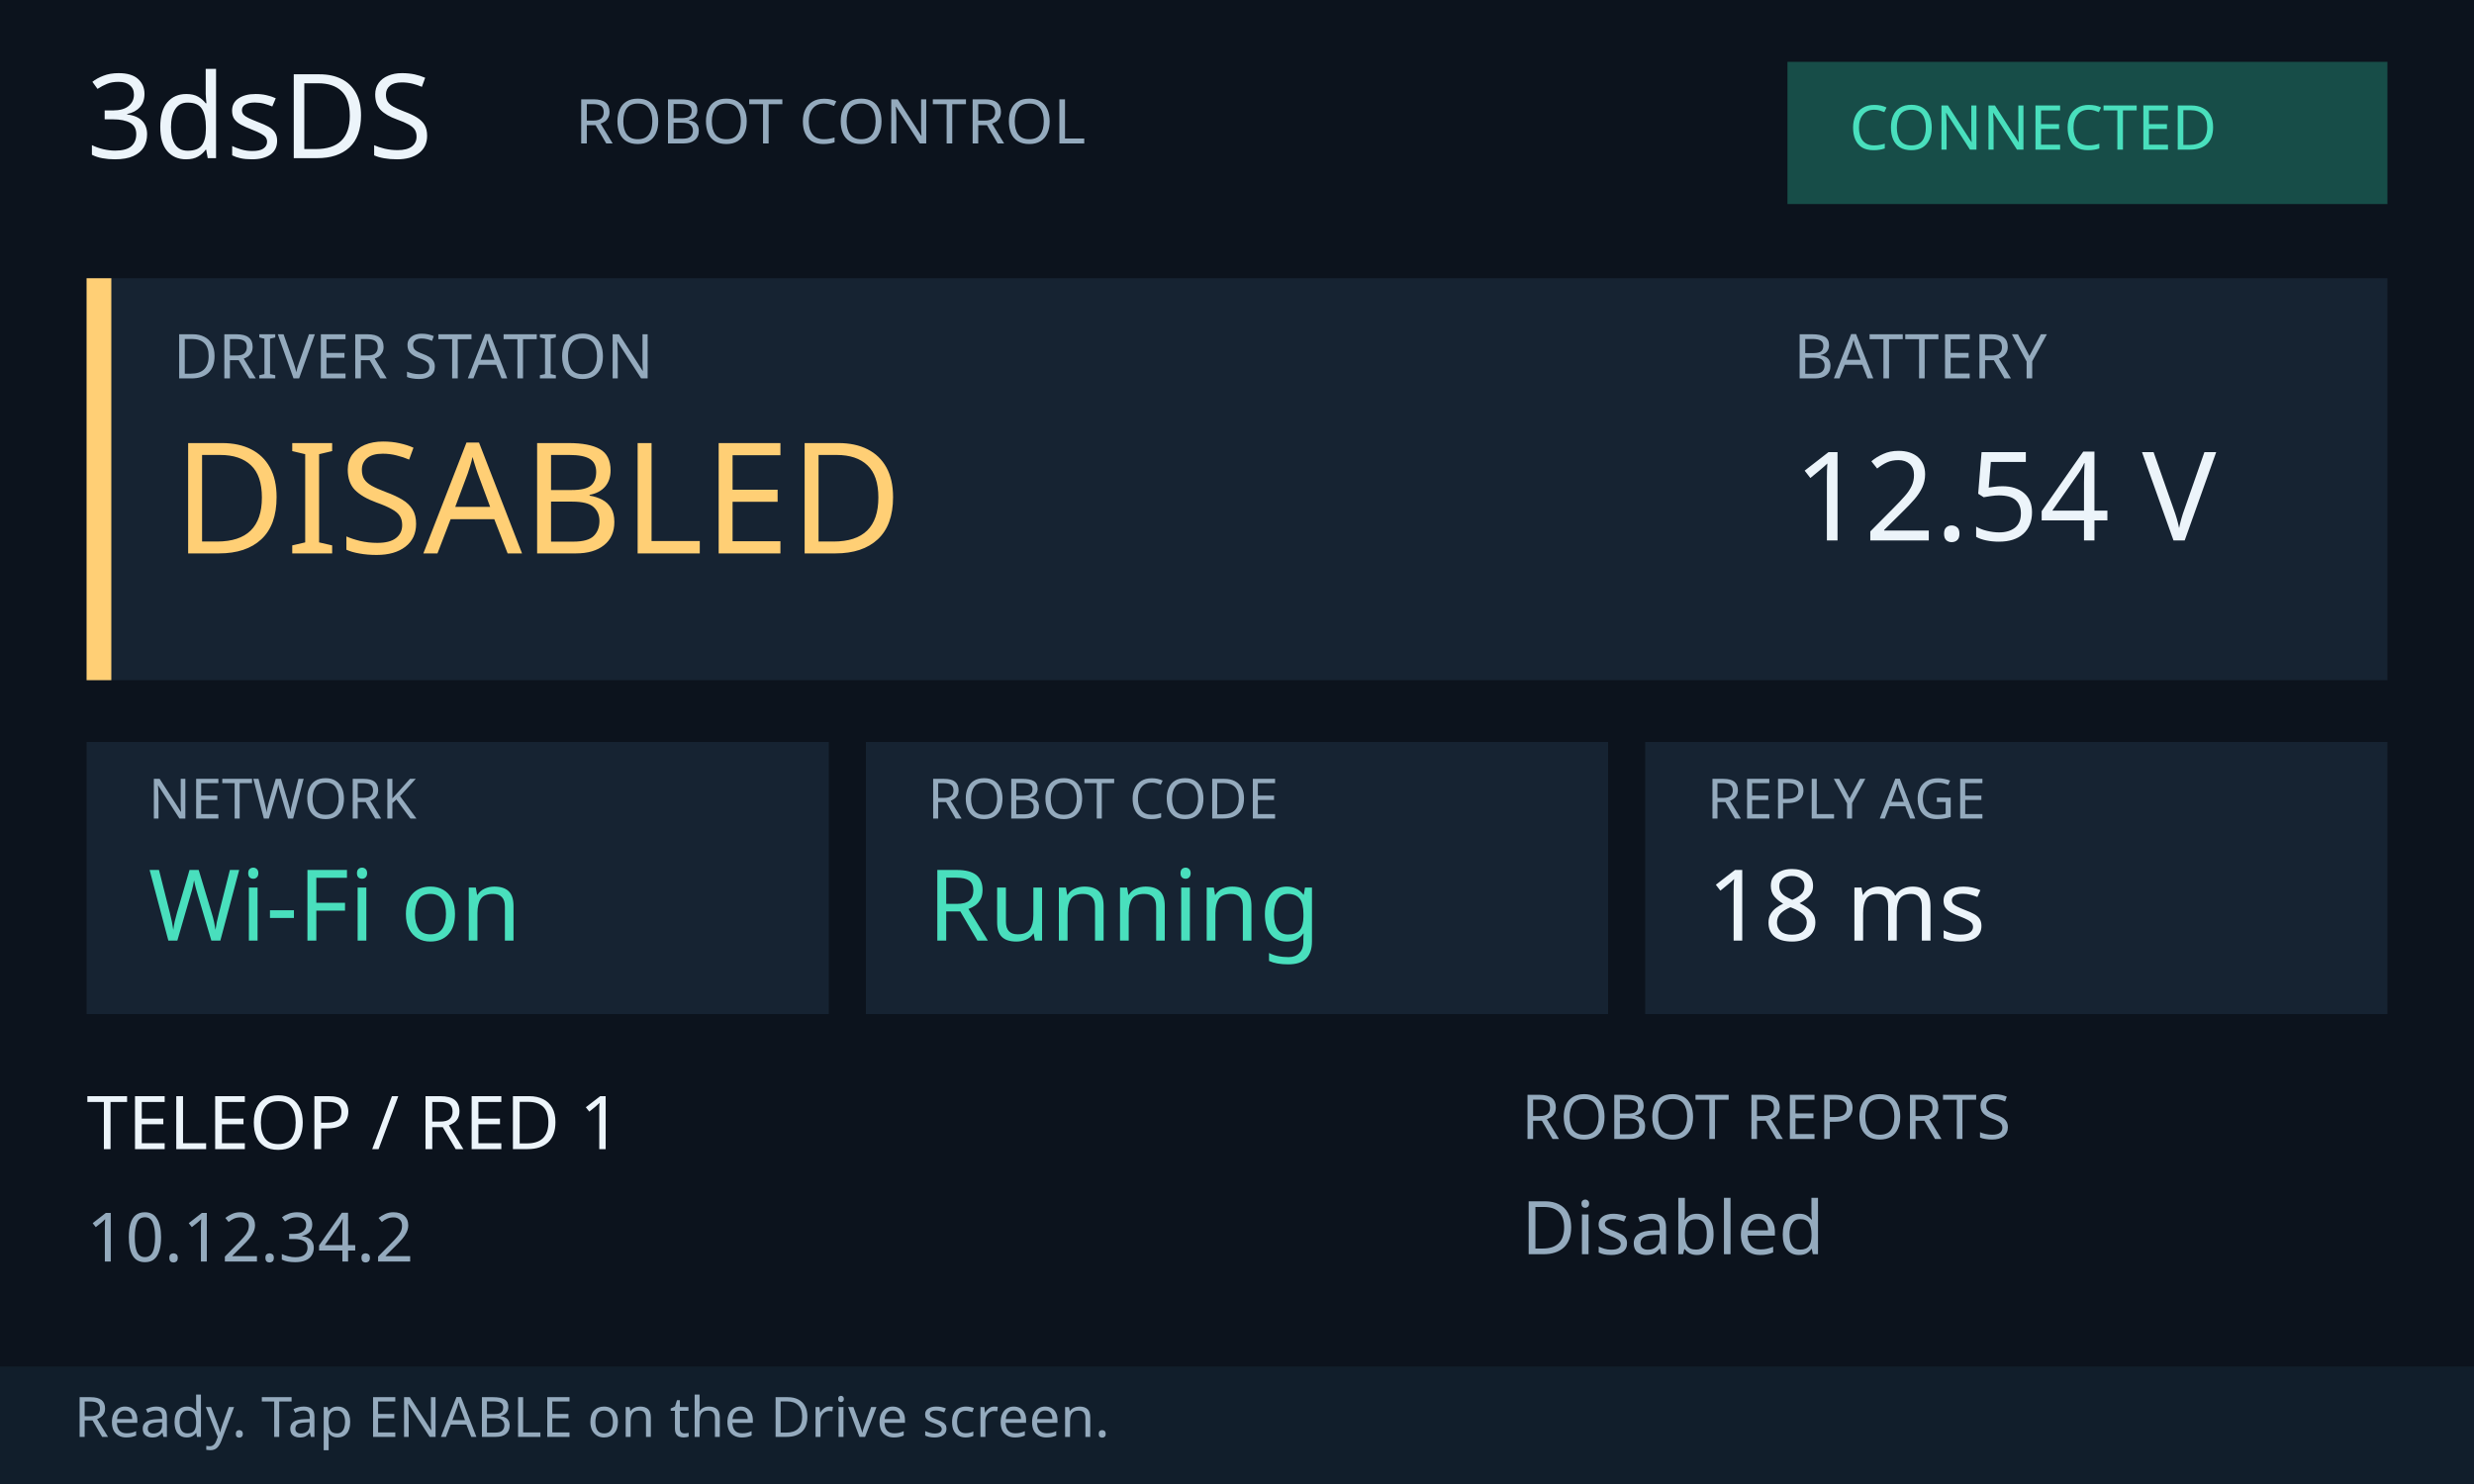
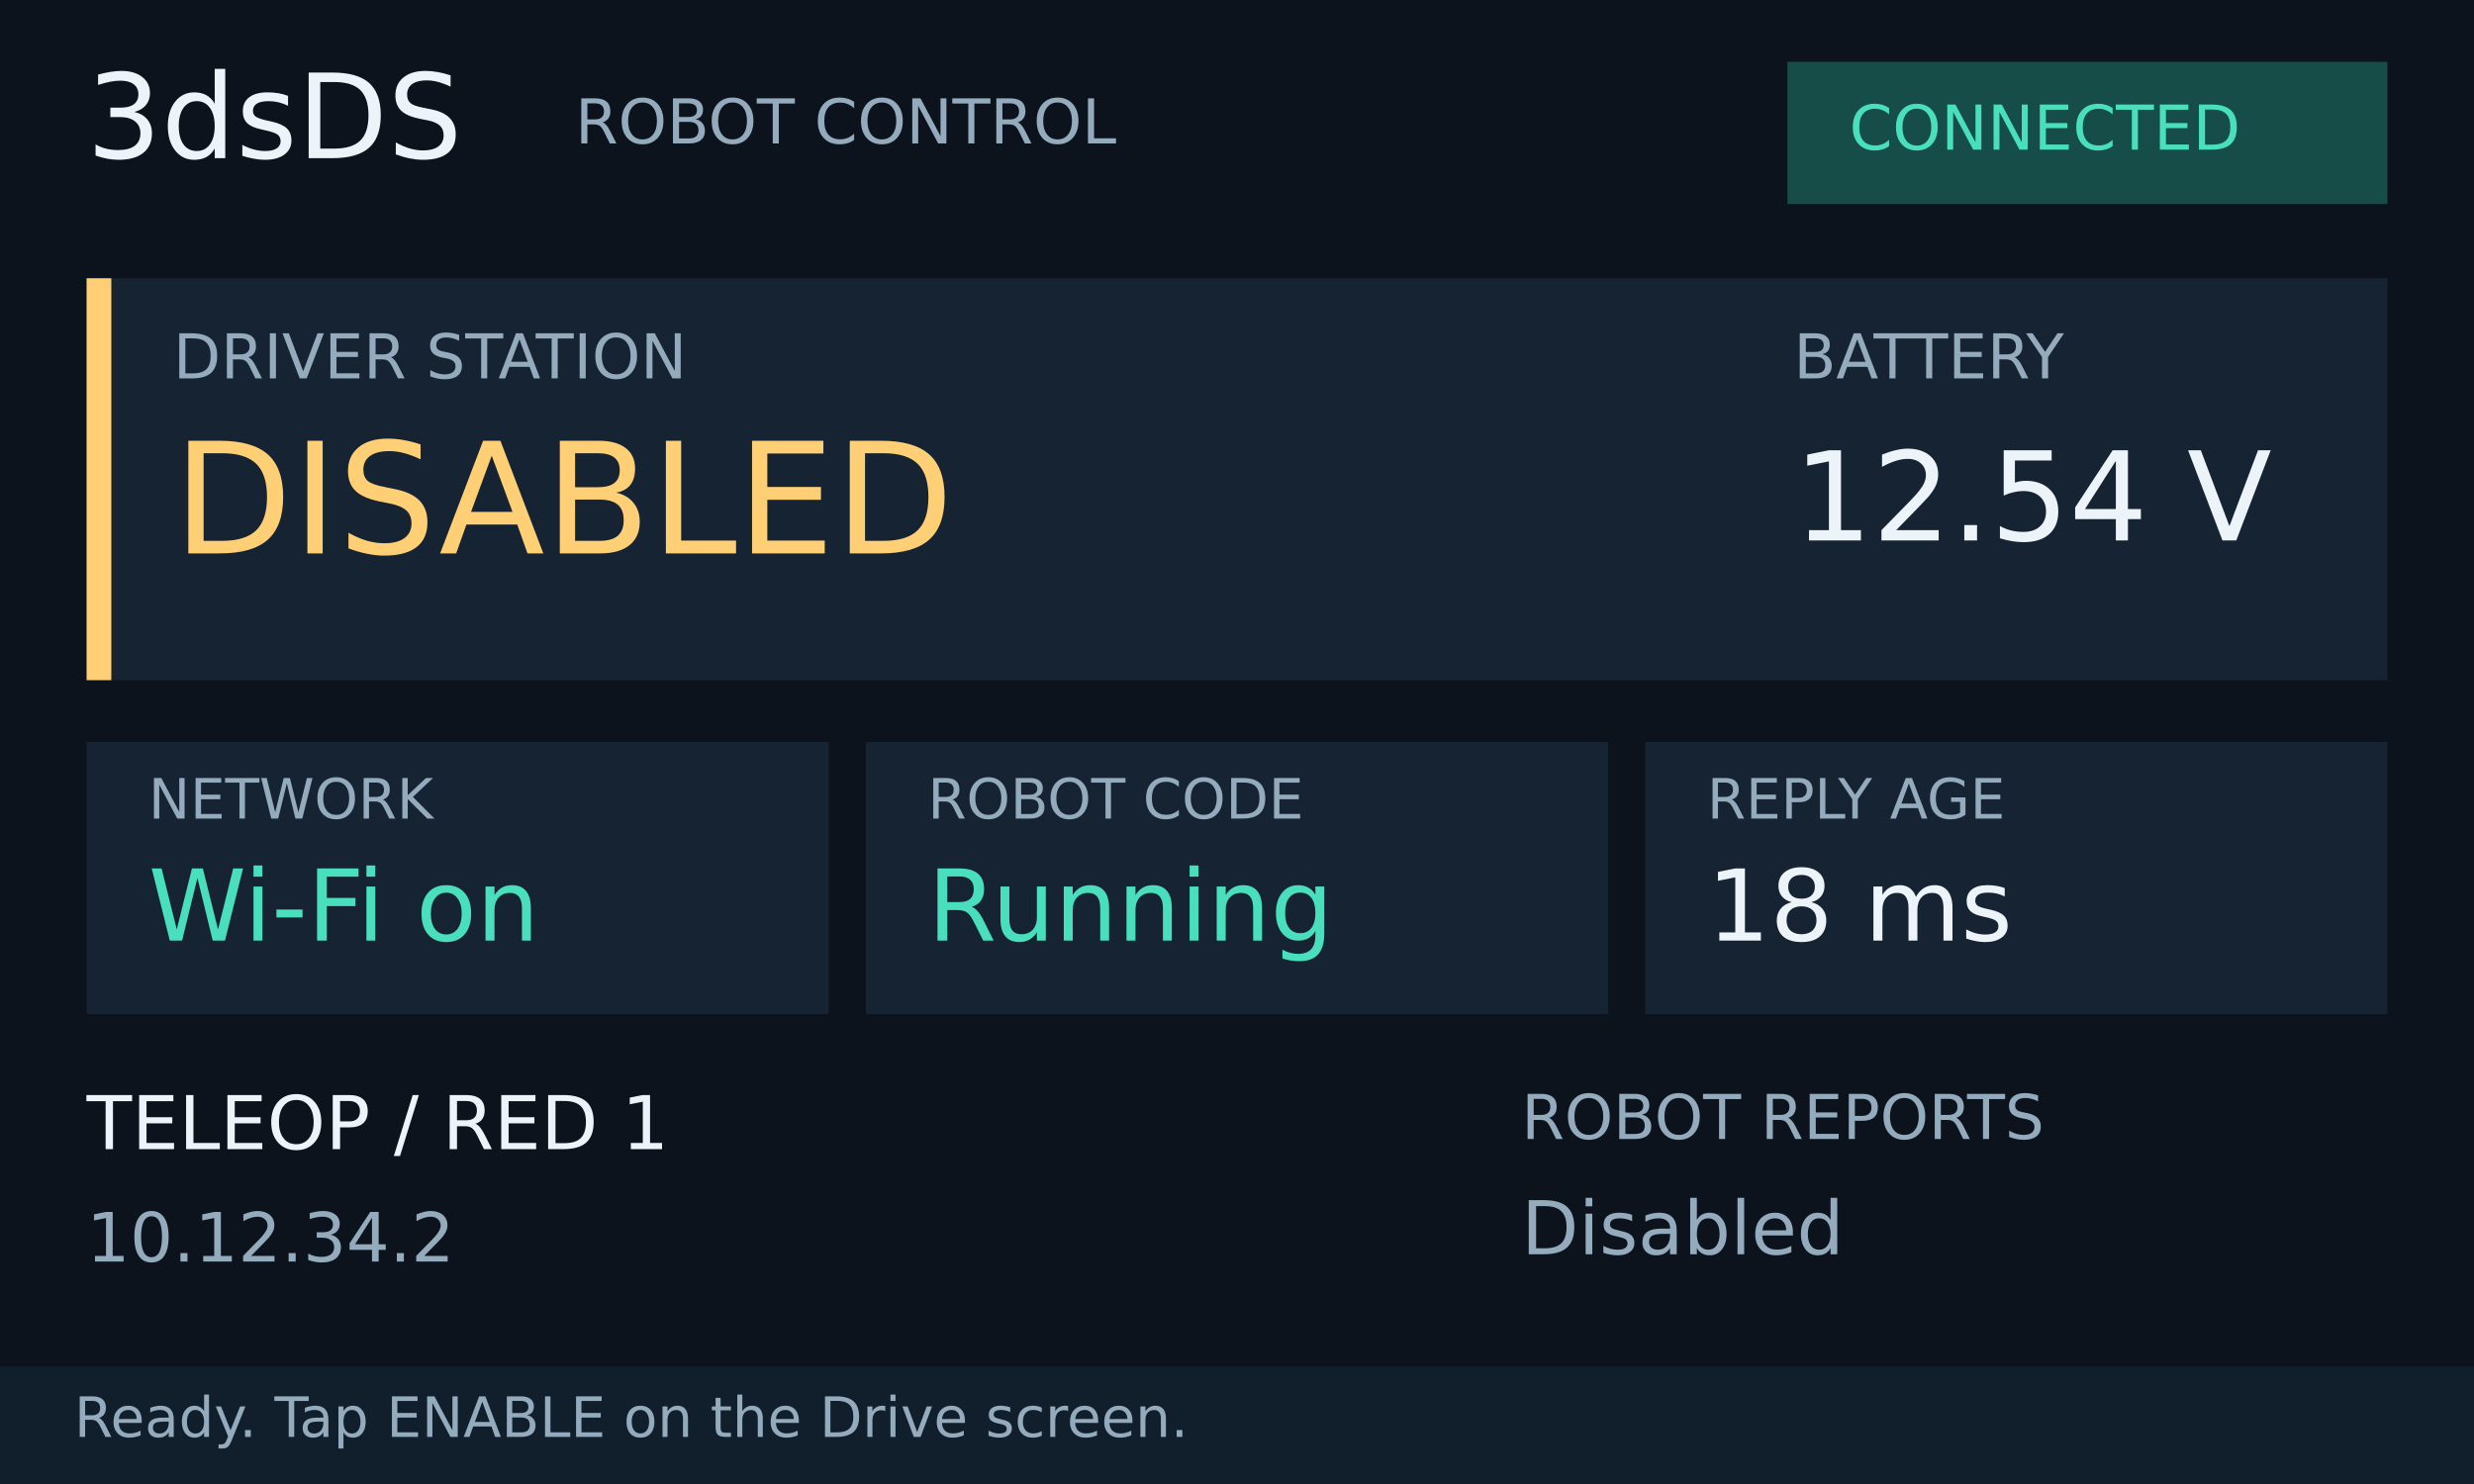
<svg xmlns="http://www.w3.org/2000/svg" width="400" height="240" viewBox="0 0 400 240">
  <rect x="0" y="0" width="400" height="240" fill="#0c131d" />
-   <text x="14" y="25.58" font-family="sans-serif" font-size="19" fill="#ecf4fa">3dsDS</text>
-   <text x="93" y="23.2" font-family="sans-serif" font-size="10" fill="#94aabd">ROBOT CONTROL</text>
+   <text x="14" y="25.58" font-family="DejaVu Sans" font-size="19" fill="#ecf4fa">3dsDS</text>
+   <text x="93" y="23.2" font-family="DejaVu Sans" font-size="10" fill="#94aabd">ROBOT CONTROL</text>
  <rect x="289" y="10" width="97" height="23" fill="#174d48" />
-   <text x="299" y="24.2" font-family="sans-serif" font-size="10" fill="#49dfbd">CONNECTED</text>
+   <text x="299" y="24.2" font-family="DejaVu Sans" font-size="10" fill="#49dfbd">CONNECTED</text>
  <rect x="14" y="45" width="372" height="65" fill="#162332" />
  <rect x="14" y="45" width="4" height="65" fill="#ffcf75" />
-   <text x="28" y="61.2" font-family="sans-serif" font-size="10" fill="#94aabd">DRIVER STATION</text>
-   <text x="28" y="89.5" font-family="sans-serif" font-size="25" fill="#ffcf75">DISABLED</text>
-   <text x="290" y="61.2" font-family="sans-serif" font-size="10" fill="#94aabd">BATTERY</text>
-   <text x="290" y="87.4" font-family="sans-serif" font-size="20" fill="#ecf4fa">12.54 V</text>
+   <text x="28" y="61.2" font-family="DejaVu Sans" font-size="10" fill="#94aabd">DRIVER STATION</text>
+   <text x="28" y="89.5" font-family="DejaVu Sans" font-size="25" fill="#ffcf75">DISABLED</text>
+   <text x="290" y="61.2" font-family="DejaVu Sans" font-size="10" fill="#94aabd">BATTERY</text>
+   <text x="290" y="87.4" font-family="DejaVu Sans" font-size="20" fill="#ecf4fa">12.54 V</text>
  <rect x="14" y="120" width="120" height="44" fill="#162332" />
-   <text x="24" y="132.38" font-family="sans-serif" font-size="9" fill="#94aabd">NETWORK</text>
-   <text x="24" y="152.12" font-family="sans-serif" font-size="16" fill="#49dfbd">Wi-Fi on</text>
+   <text x="24" y="132.38" font-family="DejaVu Sans" font-size="9" fill="#94aabd">NETWORK</text>
+   <text x="24" y="152.12" font-family="DejaVu Sans" font-size="16" fill="#49dfbd">Wi-Fi on</text>
  <rect x="140" y="120" width="120" height="44" fill="#162332" />
-   <text x="150" y="132.38" font-family="sans-serif" font-size="9" fill="#94aabd">ROBOT CODE</text>
-   <text x="150" y="152.12" font-family="sans-serif" font-size="16" fill="#49dfbd">Running</text>
+   <text x="150" y="132.38" font-family="DejaVu Sans" font-size="9" fill="#94aabd">ROBOT CODE</text>
+   <text x="150" y="152.12" font-family="DejaVu Sans" font-size="16" fill="#49dfbd">Running</text>
  <rect x="266" y="120" width="120" height="44" fill="#162332" />
-   <text x="276" y="132.38" font-family="sans-serif" font-size="9" fill="#94aabd">REPLY AGE</text>
-   <text x="276" y="152.12" font-family="sans-serif" font-size="16" fill="#ecf4fa">18 ms</text>
-   <text x="14" y="185.84" font-family="sans-serif" font-size="12" fill="#ecf4fa">TELEOP  /  RED 1</text>
-   <text x="14" y="204.02" font-family="sans-serif" font-size="11" fill="#94aabd">10.12.34.2</text>
-   <text x="246" y="184.2" font-family="sans-serif" font-size="10" fill="#94aabd">ROBOT REPORTS</text>
-   <text x="246" y="202.84" font-family="sans-serif" font-size="12" fill="#94aabd">Disabled</text>
+   <text x="276" y="132.38" font-family="DejaVu Sans" font-size="9" fill="#94aabd">REPLY AGE</text>
+   <text x="276" y="152.12" font-family="DejaVu Sans" font-size="16" fill="#ecf4fa">18 ms</text>
+   <text x="14" y="185.84" font-family="DejaVu Sans" font-size="12" fill="#ecf4fa">TELEOP  /  RED 1</text>
+   <text x="14" y="204.02" font-family="DejaVu Sans" font-size="11" fill="#94aabd">10.12.34.2</text>
+   <text x="246" y="184.2" font-family="DejaVu Sans" font-size="10" fill="#94aabd">ROBOT REPORTS</text>
+   <text x="246" y="202.84" font-family="DejaVu Sans" font-size="12" fill="#94aabd">Disabled</text>
  <rect x="0" y="221" width="400" height="19" fill="#111e2b" />
-   <text x="12" y="232.38" font-family="sans-serif" font-size="9" fill="#94aabd">Ready. Tap ENABLE on the Drive screen.</text>
+   <text x="12" y="232.38" font-family="DejaVu Sans" font-size="9" fill="#94aabd">Ready. Tap ENABLE on the Drive screen.</text>
</svg>
